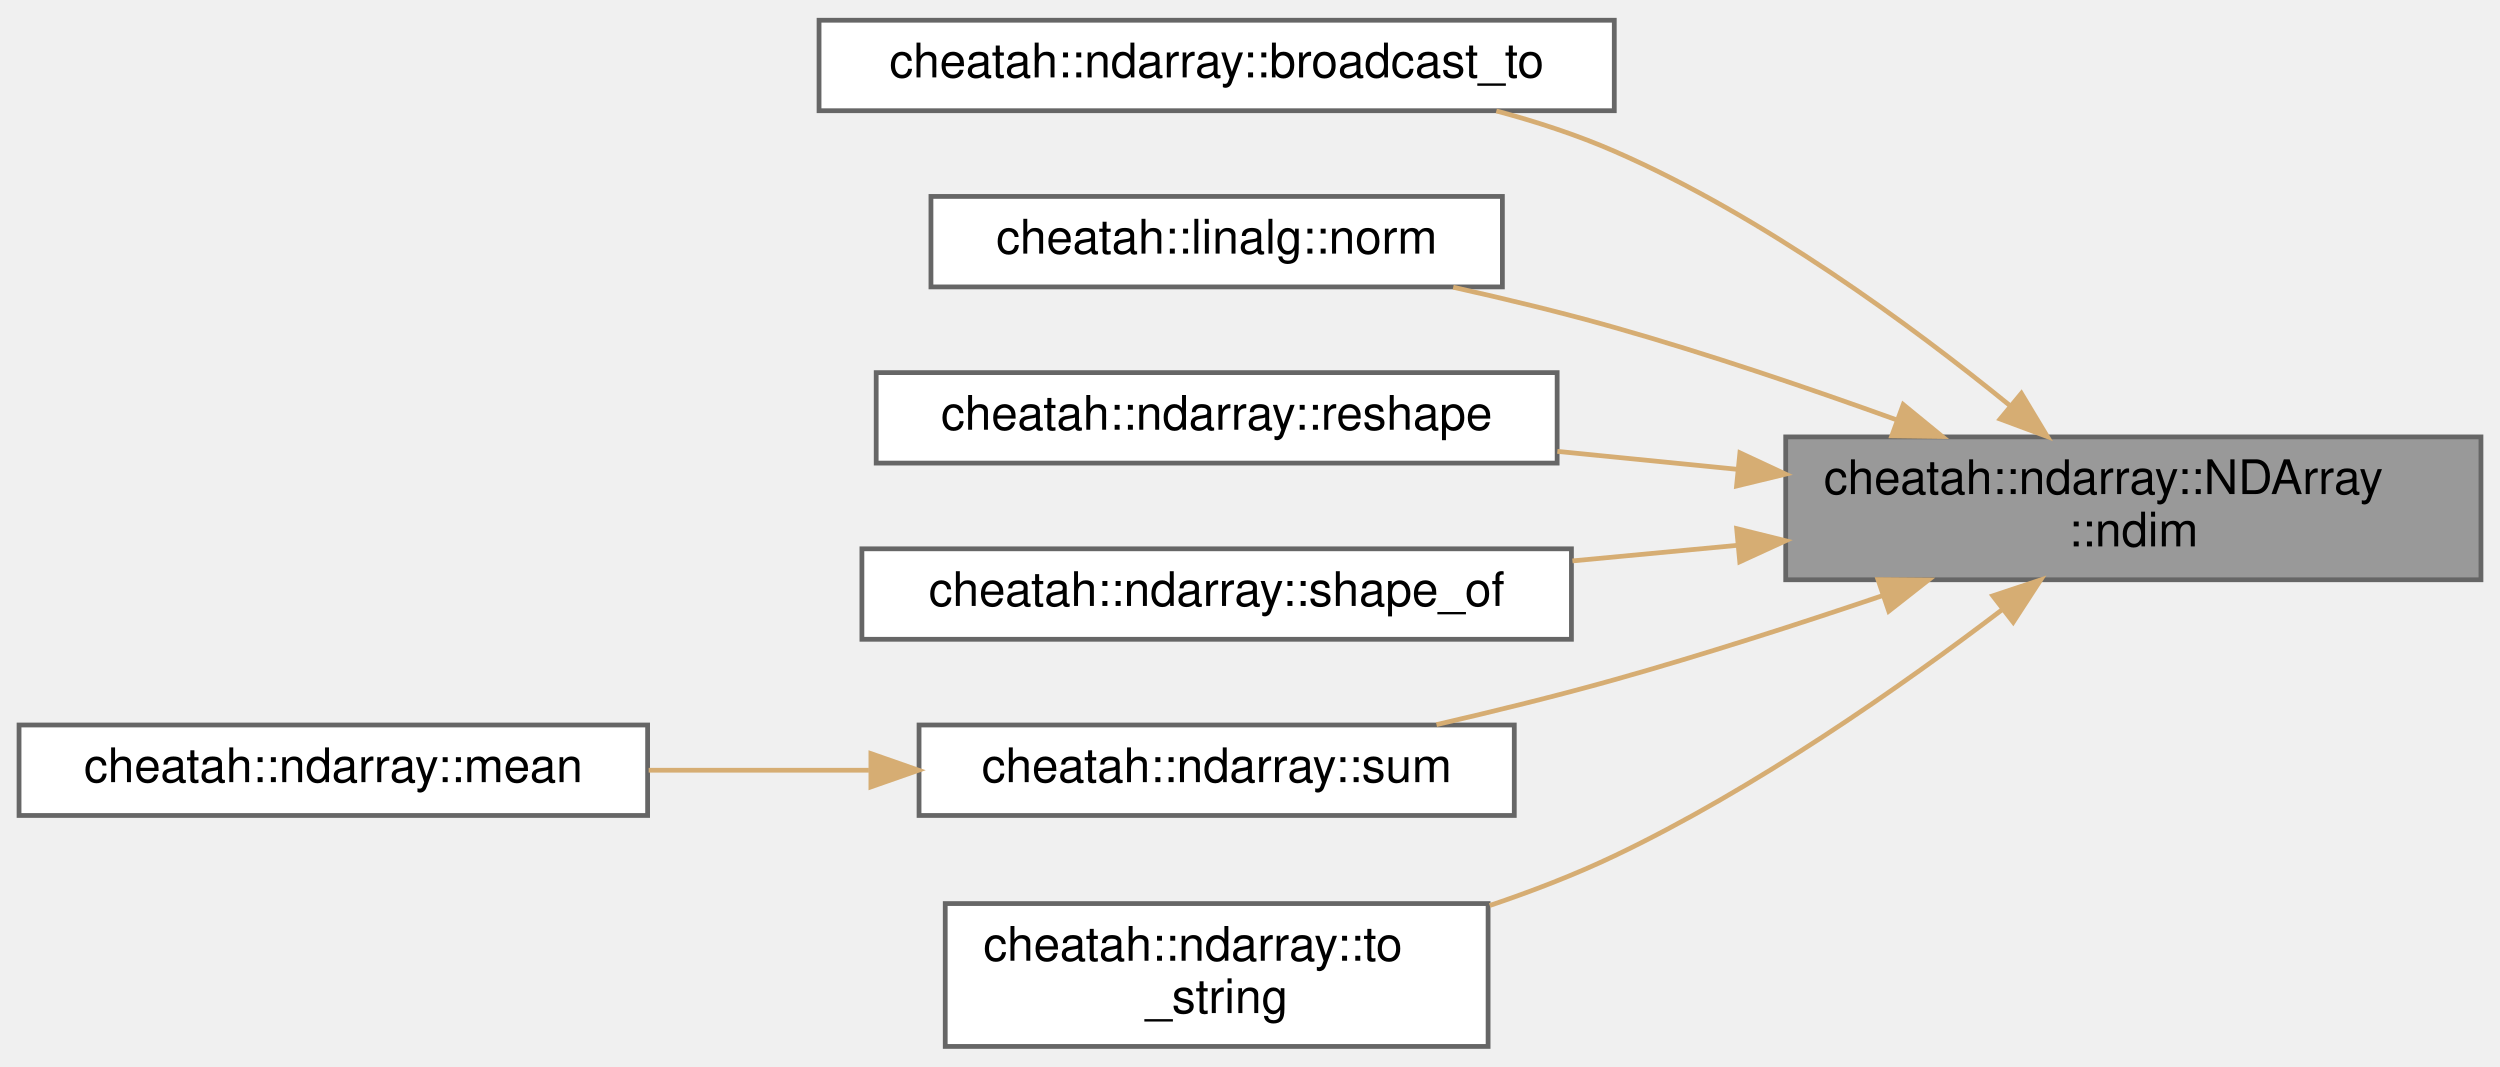
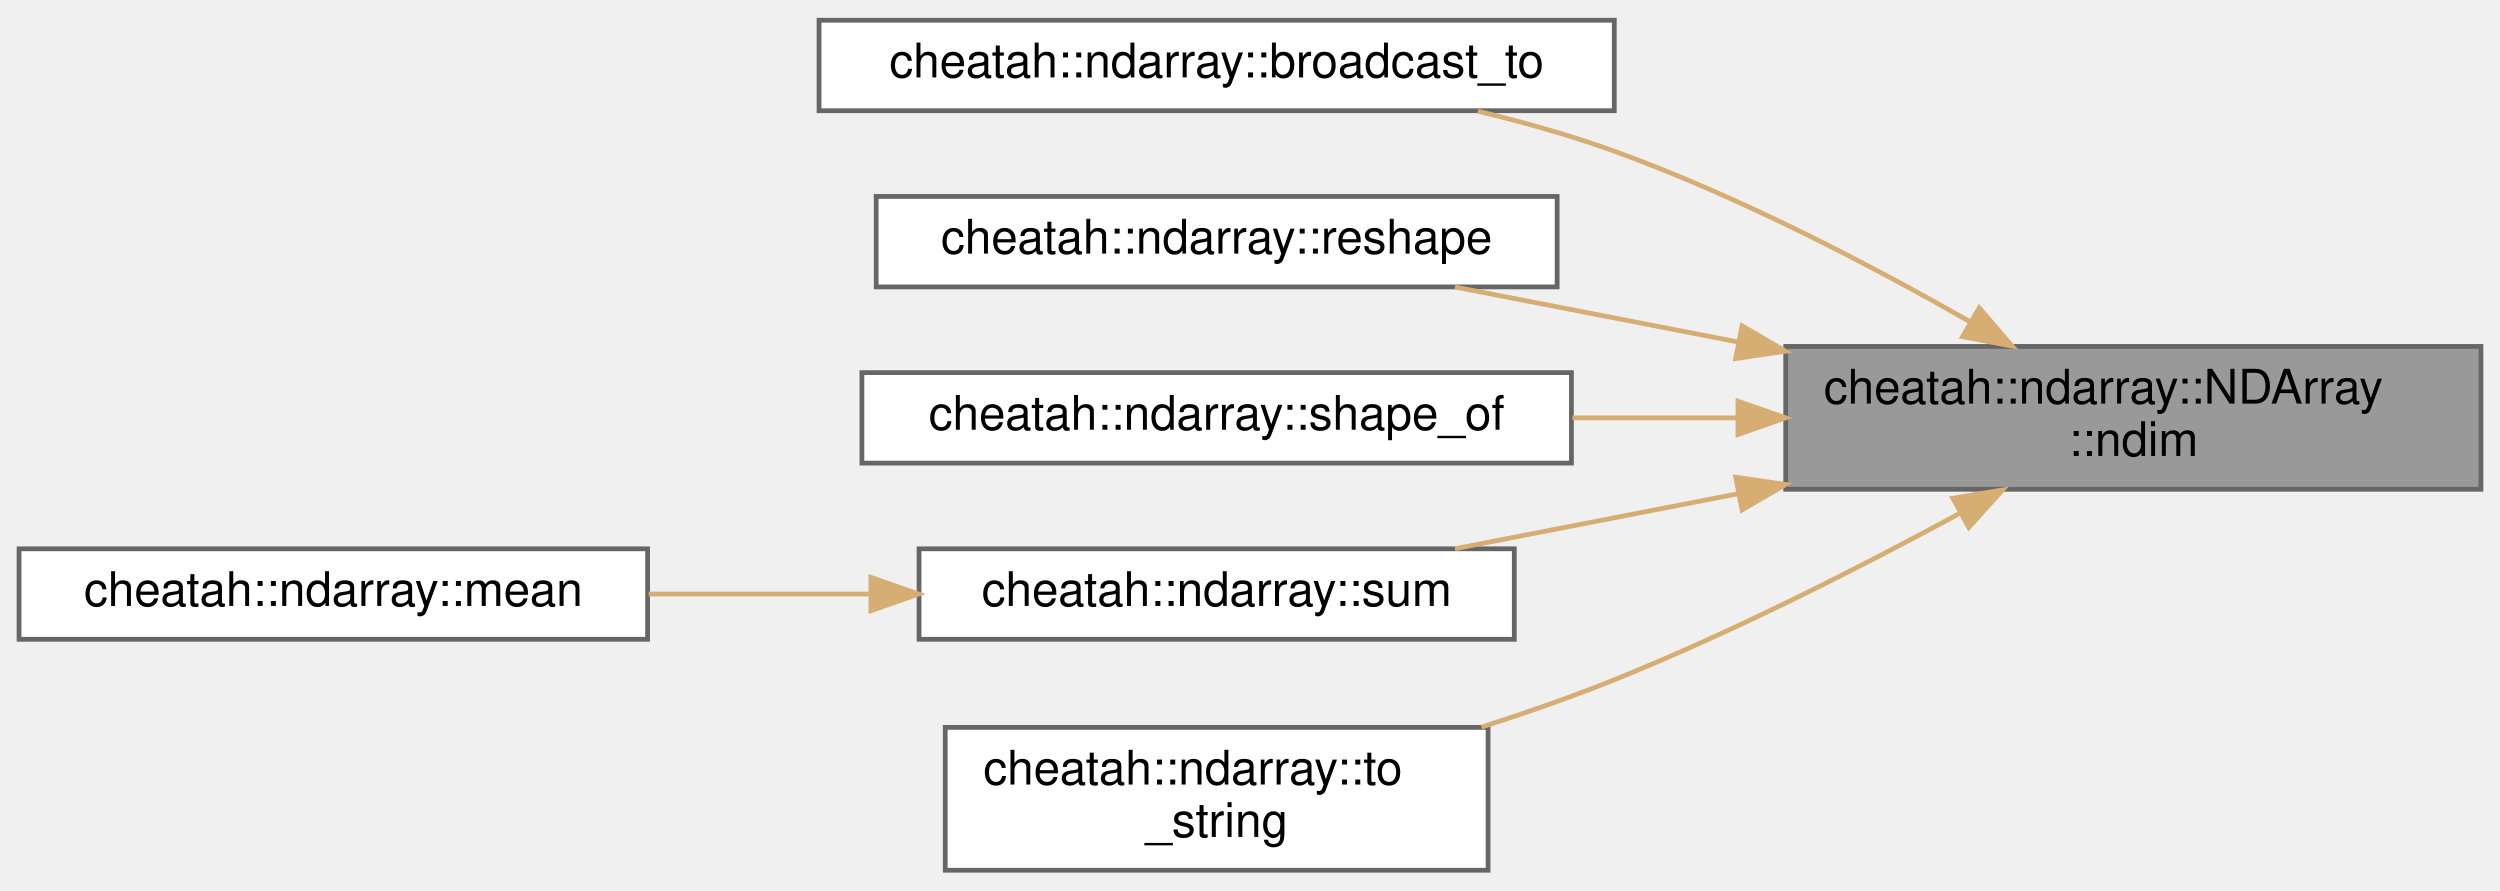
- <svg xmlns="http://www.w3.org/2000/svg" xmlns:xlink="http://www.w3.org/1999/xlink" width="525pt" height="224pt" viewBox="0.00 0.00 525.00 223.50">
-   <g id="graph0" class="graph" transform="scale(1 1) rotate(0) translate(4 219.5)">
+ <svg xmlns="http://www.w3.org/2000/svg" xmlns:xlink="http://www.w3.org/1999/xlink" width="525pt" height="187pt" viewBox="0.00 0.00 525.00 186.50">
+   <g id="graph0" class="graph" transform="scale(1 1) rotate(0) translate(4 182.5)">
    <g id="Node000001" class="node">
      <g id="a_Node000001">
        <a xlink:title="The number of dimensions (rank).">
-           <polygon fill="#999999" stroke="#666666" points="517,-128 371,-128 371,-98 517,-98 517,-128" />
-           <text text-anchor="start" x="379" y="-116" font-family="Helvetica,sans-Serif" font-size="10.00">cheatah::ndarray::NDArray</text>
-           <text text-anchor="middle" x="444" y="-105" font-family="Helvetica,sans-Serif" font-size="10.00">::ndim</text>
+           <polygon fill="#999999" stroke="#666666" points="517,-110 371,-110 371,-80 517,-80 517,-110" />
+           <text text-anchor="start" x="379" y="-98" font-family="Helvetica,sans-Serif" font-size="10.00">cheatah::ndarray::NDArray</text>
+           <text text-anchor="middle" x="444" y="-87" font-family="Helvetica,sans-Serif" font-size="10.00">::ndim</text>
        </a>
      </g>
    </g>
    <g id="Node000002" class="node">
      <g id="a_Node000002">
        <a xlink:href="namespacecheatah_1_1ndarray.html#af3054f485e7082dc20e22f26c8cba362" target="_top" xlink:title="A zero-copy view of a stretched to target (size-1 / missing dims get stride 0).">
-           <polygon fill="white" stroke="#666666" points="335,-215.5 168,-215.5 168,-196.5 335,-196.5 335,-215.5" />
-           <text text-anchor="middle" x="251.5" y="-203.5" font-family="Helvetica,sans-Serif" font-size="10.00">cheatah::ndarray::broadcast_to</text>
+           <polygon fill="white" stroke="#666666" points="335,-178.5 168,-178.5 168,-159.5 335,-159.5 335,-178.5" />
+           <text text-anchor="middle" x="251.5" y="-166.5" font-family="Helvetica,sans-Serif" font-size="10.00">cheatah::ndarray::broadcast_to</text>
        </a>
      </g>
    </g>
    <g id="edge1_Node000001_Node000002" class="edge">
      <g id="a_edge1_Node000001_Node000002">
        <a xlink:title=" ">
-           <path fill="none" stroke="#d6ad73" d="M418.22,-134.47C397.36,-151.45 366.04,-174.48 335,-188 327.21,-191.4 318.71,-194.18 310.23,-196.45" />
-           <polygon fill="#d6ad73" stroke="#d6ad73" points="420.49,-137.14 425.95,-128.06 416.02,-131.75 420.49,-137.14" />
+           <path fill="none" stroke="#d6ad73" d="M409.77,-115.15C388.92,-127.04 361.13,-141.56 335,-151 325.9,-154.29 316.01,-157.08 306.34,-159.4" />
+           <polygon fill="#d6ad73" stroke="#d6ad73" points="411.64,-118.11 418.54,-110.07 408.13,-112.05 411.64,-118.11" />
        </a>
      </g>
    </g>
    <g id="Node000003" class="node">
      <g id="a_Node000003">
-         <a xlink:href="namespacecheatah_1_1linalg.html#afe04c01bb9160f60115734737a890f53" target="_top" xlink:title="Norm: L2 for vectors, Frobenius for matrices.">
-           <polygon fill="white" stroke="#666666" points="311.5,-178.5 191.5,-178.5 191.5,-159.5 311.5,-159.5 311.5,-178.5" />
-           <text text-anchor="middle" x="251.5" y="-166.5" font-family="Helvetica,sans-Serif" font-size="10.00">cheatah::linalg::norm</text>
+         <a xlink:href="namespacecheatah_1_1ndarray.html#a1a7555532cd64d3801dfb571f94fed3b" target="_top" xlink:title="Reshape a to shape (same element count).">
+           <polygon fill="white" stroke="#666666" points="323,-141.5 180,-141.5 180,-122.5 323,-122.5 323,-141.5" />
+           <text text-anchor="middle" x="251.5" y="-129.5" font-family="Helvetica,sans-Serif" font-size="10.00">cheatah::ndarray::reshape</text>
        </a>
      </g>
    </g>
    <g id="edge2_Node000001_Node000003" class="edge">
      <g id="a_edge2_Node000001_Node000003">
        <a xlink:title=" ">
-           <path fill="none" stroke="#d6ad73" d="M394.25,-131.59C375.85,-138.23 354.61,-145.43 335,-151 324.14,-154.08 312.35,-156.94 301.17,-159.43" />
-           <polygon fill="#d6ad73" stroke="#d6ad73" points="395.68,-134.79 403.88,-128.08 393.28,-128.22 395.68,-134.79" />
+           <path fill="none" stroke="#d6ad73" d="M361.1,-110.91C340.81,-114.85 319.69,-118.95 301.54,-122.48" />
+           <polygon fill="#d6ad73" stroke="#d6ad73" points="361.83,-114.33 370.98,-108.99 360.5,-107.46 361.83,-114.33" />
        </a>
      </g>
    </g>
    <g id="Node000004" class="node">
      <g id="a_Node000004">
-         <a xlink:href="namespacecheatah_1_1ndarray.html#a1a7555532cd64d3801dfb571f94fed3b" target="_top" xlink:title="Reshape a to shape (same element count).">
-           <polygon fill="white" stroke="#666666" points="323,-141.5 180,-141.5 180,-122.5 323,-122.5 323,-141.5" />
-           <text text-anchor="middle" x="251.5" y="-129.5" font-family="Helvetica,sans-Serif" font-size="10.00">cheatah::ndarray::reshape</text>
+         <a xlink:href="namespacecheatah_1_1ndarray.html#a5ecc75969da04a455e7a89a32cbe2352" target="_top" xlink:title="The shape as signed dims.">
+           <polygon fill="white" stroke="#666666" points="326,-104.5 177,-104.5 177,-85.5 326,-85.5 326,-104.5" />
+           <text text-anchor="middle" x="251.5" y="-92.5" font-family="Helvetica,sans-Serif" font-size="10.00">cheatah::ndarray::shape_of</text>
        </a>
      </g>
    </g>
    <g id="edge3_Node000001_Node000004" class="edge">
      <g id="a_edge3_Node000001_Node000004">
        <a xlink:title=" ">
-           <path fill="none" stroke="#d6ad73" d="M360.94,-121.18C348.32,-122.44 335.39,-123.73 323.04,-124.96" />
-           <polygon fill="#d6ad73" stroke="#d6ad73" points="361.38,-124.66 370.98,-120.18 360.68,-117.69 361.38,-124.66" />
+           <path fill="none" stroke="#d6ad73" d="M360.92,-95C349.38,-95 337.58,-95 326.21,-95" />
+           <polygon fill="#d6ad73" stroke="#d6ad73" points="360.98,-98.5 370.98,-95 360.98,-91.5 360.98,-98.5" />
        </a>
      </g>
    </g>
    <g id="Node000005" class="node">
      <g id="a_Node000005">
-         <a xlink:href="namespacecheatah_1_1ndarray.html#a5ecc75969da04a455e7a89a32cbe2352" target="_top" xlink:title="The shape as signed dims.">
-           <polygon fill="white" stroke="#666666" points="326,-104.5 177,-104.5 177,-85.5 326,-85.5 326,-104.5" />
-           <text text-anchor="middle" x="251.5" y="-92.5" font-family="Helvetica,sans-Serif" font-size="10.00">cheatah::ndarray::shape_of</text>
+         <a xlink:href="namespacecheatah_1_1ndarray.html#a3fc7e58a79593ffd0446bdc1de869f1e" target="_top" xlink:title="Sum of all elements.">
+           <polygon fill="white" stroke="#666666" points="314,-67.5 189,-67.5 189,-48.5 314,-48.5 314,-67.5" />
+           <text text-anchor="middle" x="251.5" y="-55.5" font-family="Helvetica,sans-Serif" font-size="10.00">cheatah::ndarray::sum</text>
        </a>
      </g>
    </g>
    <g id="edge4_Node000001_Node000005" class="edge">
      <g id="a_edge4_Node000001_Node000005">
        <a xlink:title=" ">
-           <path fill="none" stroke="#d6ad73" d="M360.92,-105.24C349.38,-104.15 337.58,-103.04 326.21,-101.96" />
-           <polygon fill="#d6ad73" stroke="#d6ad73" points="360.7,-108.74 370.98,-106.19 361.35,-101.77 360.7,-108.74" />
+           <path fill="none" stroke="#d6ad73" d="M361.1,-79.09C340.81,-75.15 319.69,-71.05 301.54,-67.52" />
+           <polygon fill="#d6ad73" stroke="#d6ad73" points="360.5,-82.54 370.98,-81.01 361.83,-75.67 360.5,-82.54" />
        </a>
      </g>
    </g>
-     <g id="Node000006" class="node">
-       <g id="a_Node000006">
-         <a xlink:href="namespacecheatah_1_1ndarray.html#a3fc7e58a79593ffd0446bdc1de869f1e" target="_top" xlink:title="Sum of all elements.">
-           <polygon fill="white" stroke="#666666" points="314,-67.5 189,-67.5 189,-48.5 314,-48.5 314,-67.5" />
-           <text text-anchor="middle" x="251.5" y="-55.5" font-family="Helvetica,sans-Serif" font-size="10.00">cheatah::ndarray::sum</text>
-         </a>
-       </g>
-     </g>
-     <g id="edge5_Node000001_Node000006" class="edge">
-       <g id="a_edge5_Node000001_Node000006">
-         <a xlink:title=" ">
-           <path fill="none" stroke="#d6ad73" d="M391.37,-94.68C373.62,-88.67 353.54,-82.21 335,-77 322.97,-73.62 309.84,-70.39 297.66,-67.58" />
-           <polygon fill="#d6ad73" stroke="#d6ad73" points="390.38,-98.04 400.97,-97.95 392.64,-91.41 390.38,-98.04" />
-         </a>
-       </g>
-     </g>
-     <g id="Node000008" class="node">
-       <g id="a_Node000008">
+     <g id="Node000007" class="node">
+       <g id="a_Node000007">
        <a xlink:href="namespacecheatah_1_1ndarray.html#aa4c21ed00e8ef67406221c3d0dd29594" target="_top" xlink:title="Render as a nested-bracket string, e.g.">
          <polygon fill="white" stroke="#666666" points="308.5,-30 194.5,-30 194.5,0 308.5,0 308.5,-30" />
          <text text-anchor="start" x="202.5" y="-18" font-family="Helvetica,sans-Serif" font-size="10.00">cheatah::ndarray::to</text>
          <text text-anchor="middle" x="251.5" y="-7" font-family="Helvetica,sans-Serif" font-size="10.00">_string</text>
        </a>
      </g>
    </g>
-     <g id="edge7_Node000001_Node000008" class="edge">
-       <g id="a_edge7_Node000001_Node000008">
+     <g id="edge6_Node000001_Node000007" class="edge">
+       <g id="a_edge6_Node000001_Node000007">
        <a xlink:title=" ">
-           <path fill="none" stroke="#d6ad73" d="M416.41,-91.69C395.35,-75.66 364.63,-54.11 335,-40 326.76,-36.08 317.76,-32.6 308.83,-29.59" />
-           <polygon fill="#d6ad73" stroke="#d6ad73" points="414.49,-94.63 424.54,-97.97 418.77,-89.09 414.49,-94.63" />
+           <path fill="none" stroke="#d6ad73" d="M407.76,-75.06C387.01,-63.82 360,-50.06 335,-40 326.11,-36.42 316.52,-33.07 307.11,-30.06" />
+           <polygon fill="#d6ad73" stroke="#d6ad73" points="406.09,-78.13 416.54,-79.86 409.45,-71.99 406.09,-78.13" />
        </a>
      </g>
    </g>
-     <g id="Node000007" class="node">
-       <g id="a_Node000007">
+     <g id="Node000006" class="node">
+       <g id="a_Node000006">
        <a xlink:href="namespacecheatah_1_1ndarray.html#a54d1a3c8c622bac7fa431b75d47ae8ab" target="_top" xlink:title="Mean of all elements (0 for an empty array).">
          <polygon fill="white" stroke="#666666" points="132,-67.5 0,-67.5 0,-48.5 132,-48.5 132,-67.5" />
          <text text-anchor="middle" x="66" y="-55.5" font-family="Helvetica,sans-Serif" font-size="10.00">cheatah::ndarray::mean</text>
        </a>
      </g>
    </g>
-     <g id="edge6_Node000006_Node000007" class="edge">
-       <g id="a_edge6_Node000006_Node000007">
+     <g id="edge5_Node000005_Node000006" class="edge">
+       <g id="a_edge5_Node000005_Node000006">
        <a xlink:title=" ">
          <path fill="none" stroke="#d6ad73" d="M178.47,-58C163.22,-58 147.2,-58 132.22,-58" />
          <polygon fill="#d6ad73" stroke="#d6ad73" points="178.89,-61.5 188.89,-58 178.89,-54.5 178.89,-61.5" />
        </a>
      </g>
    </g>
  </g>
</svg>
